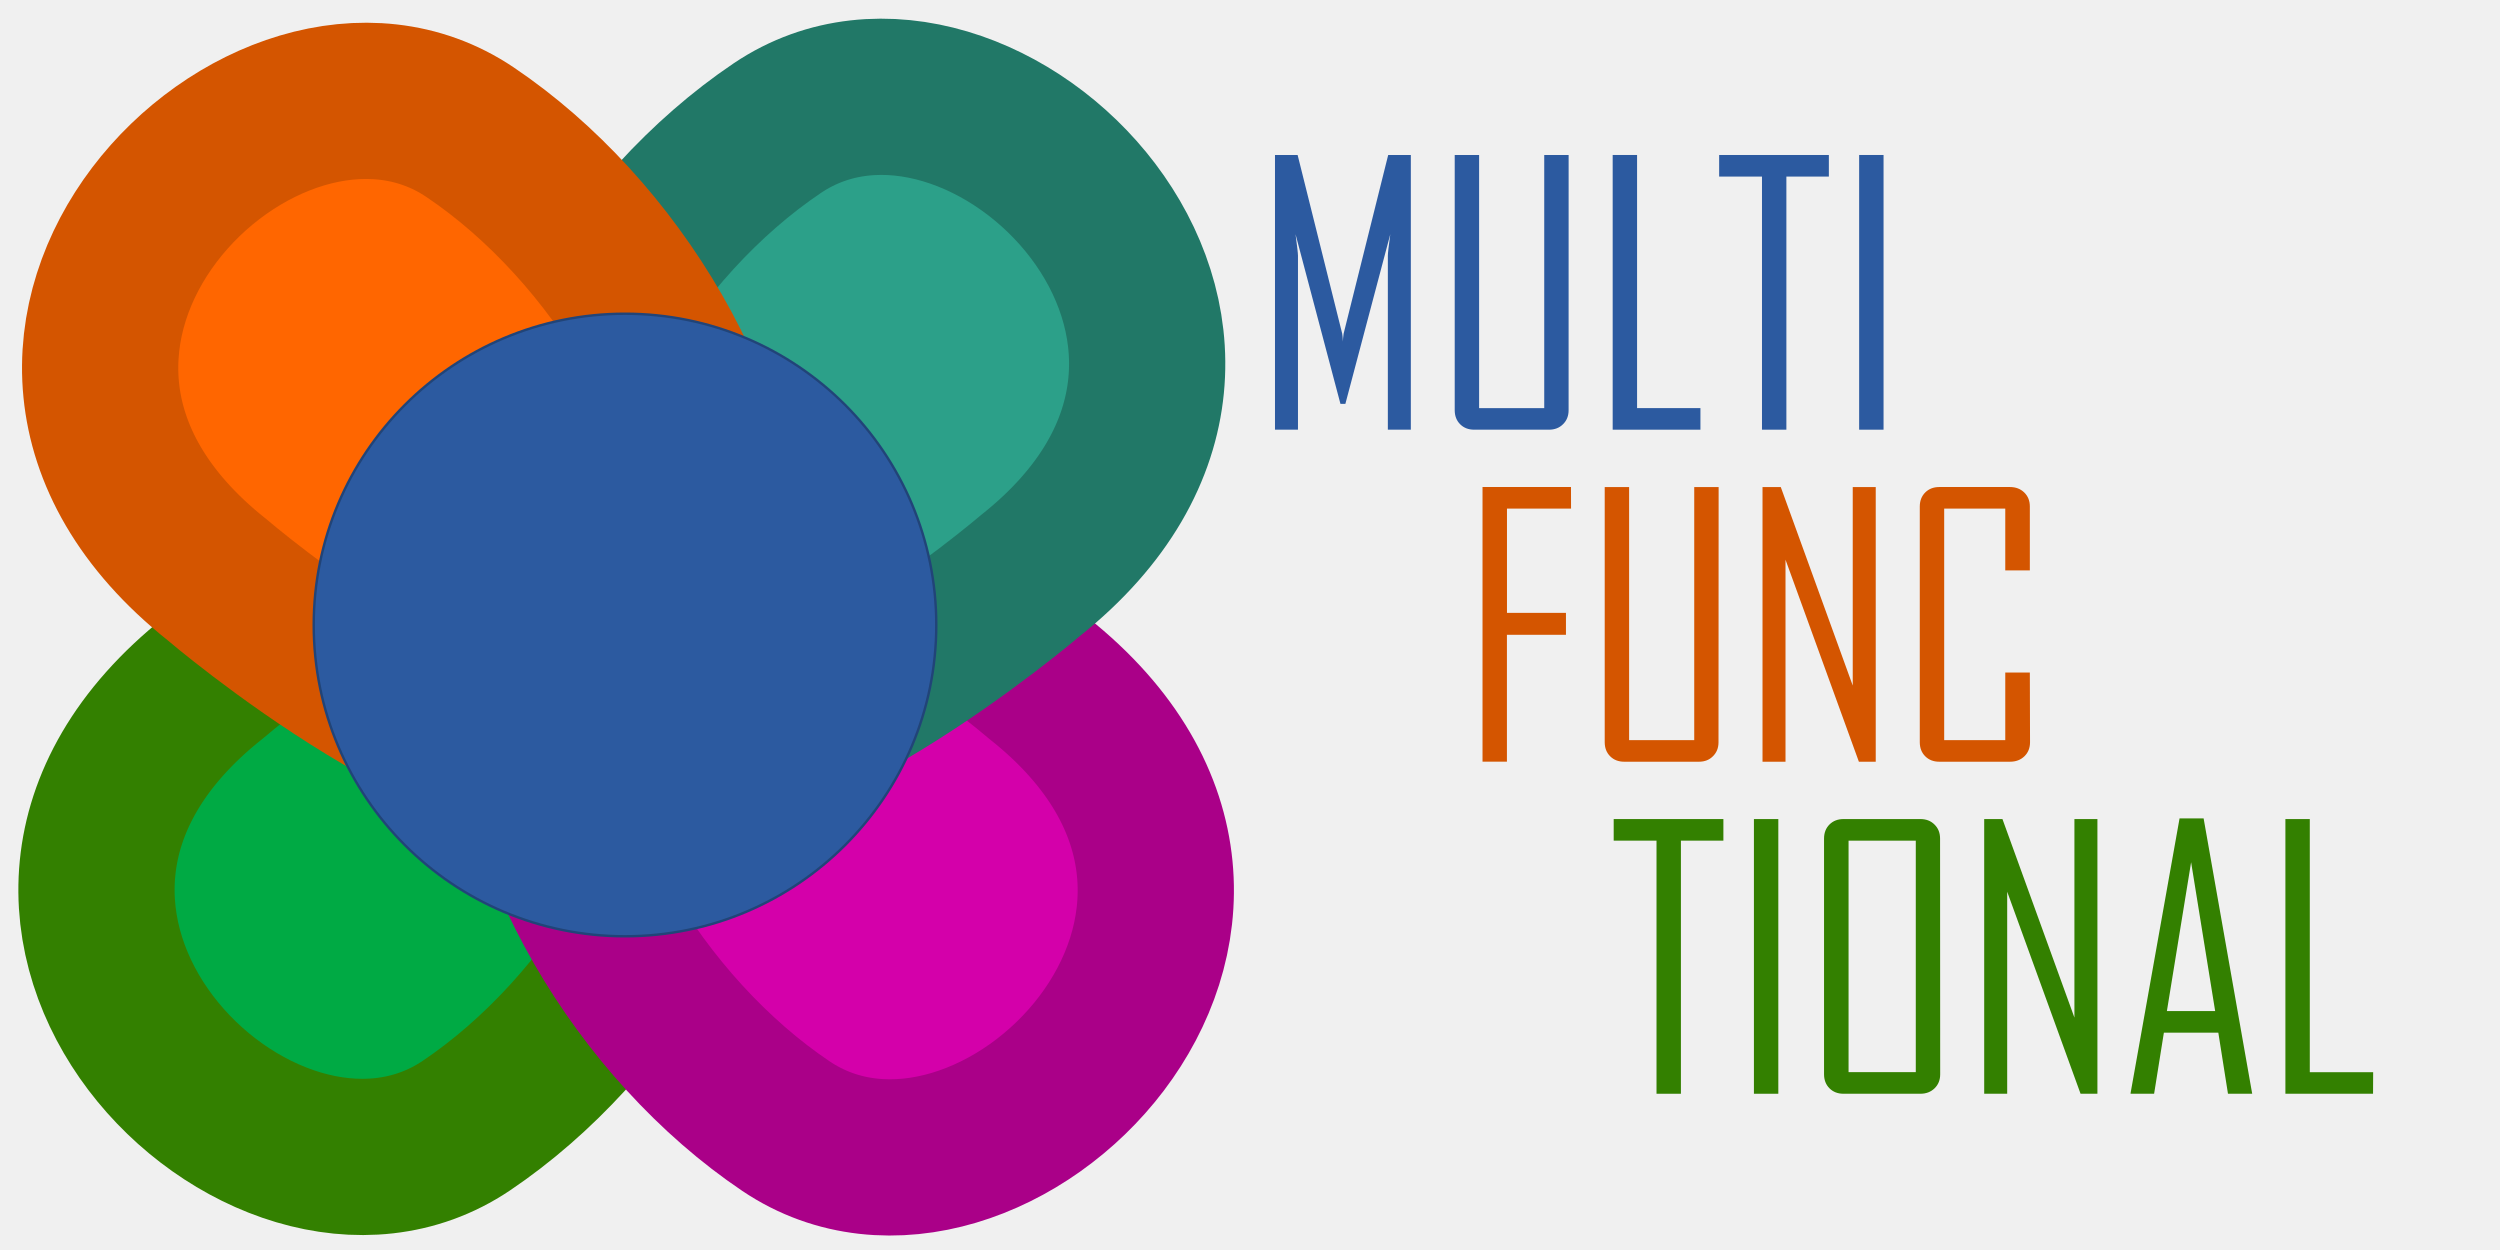
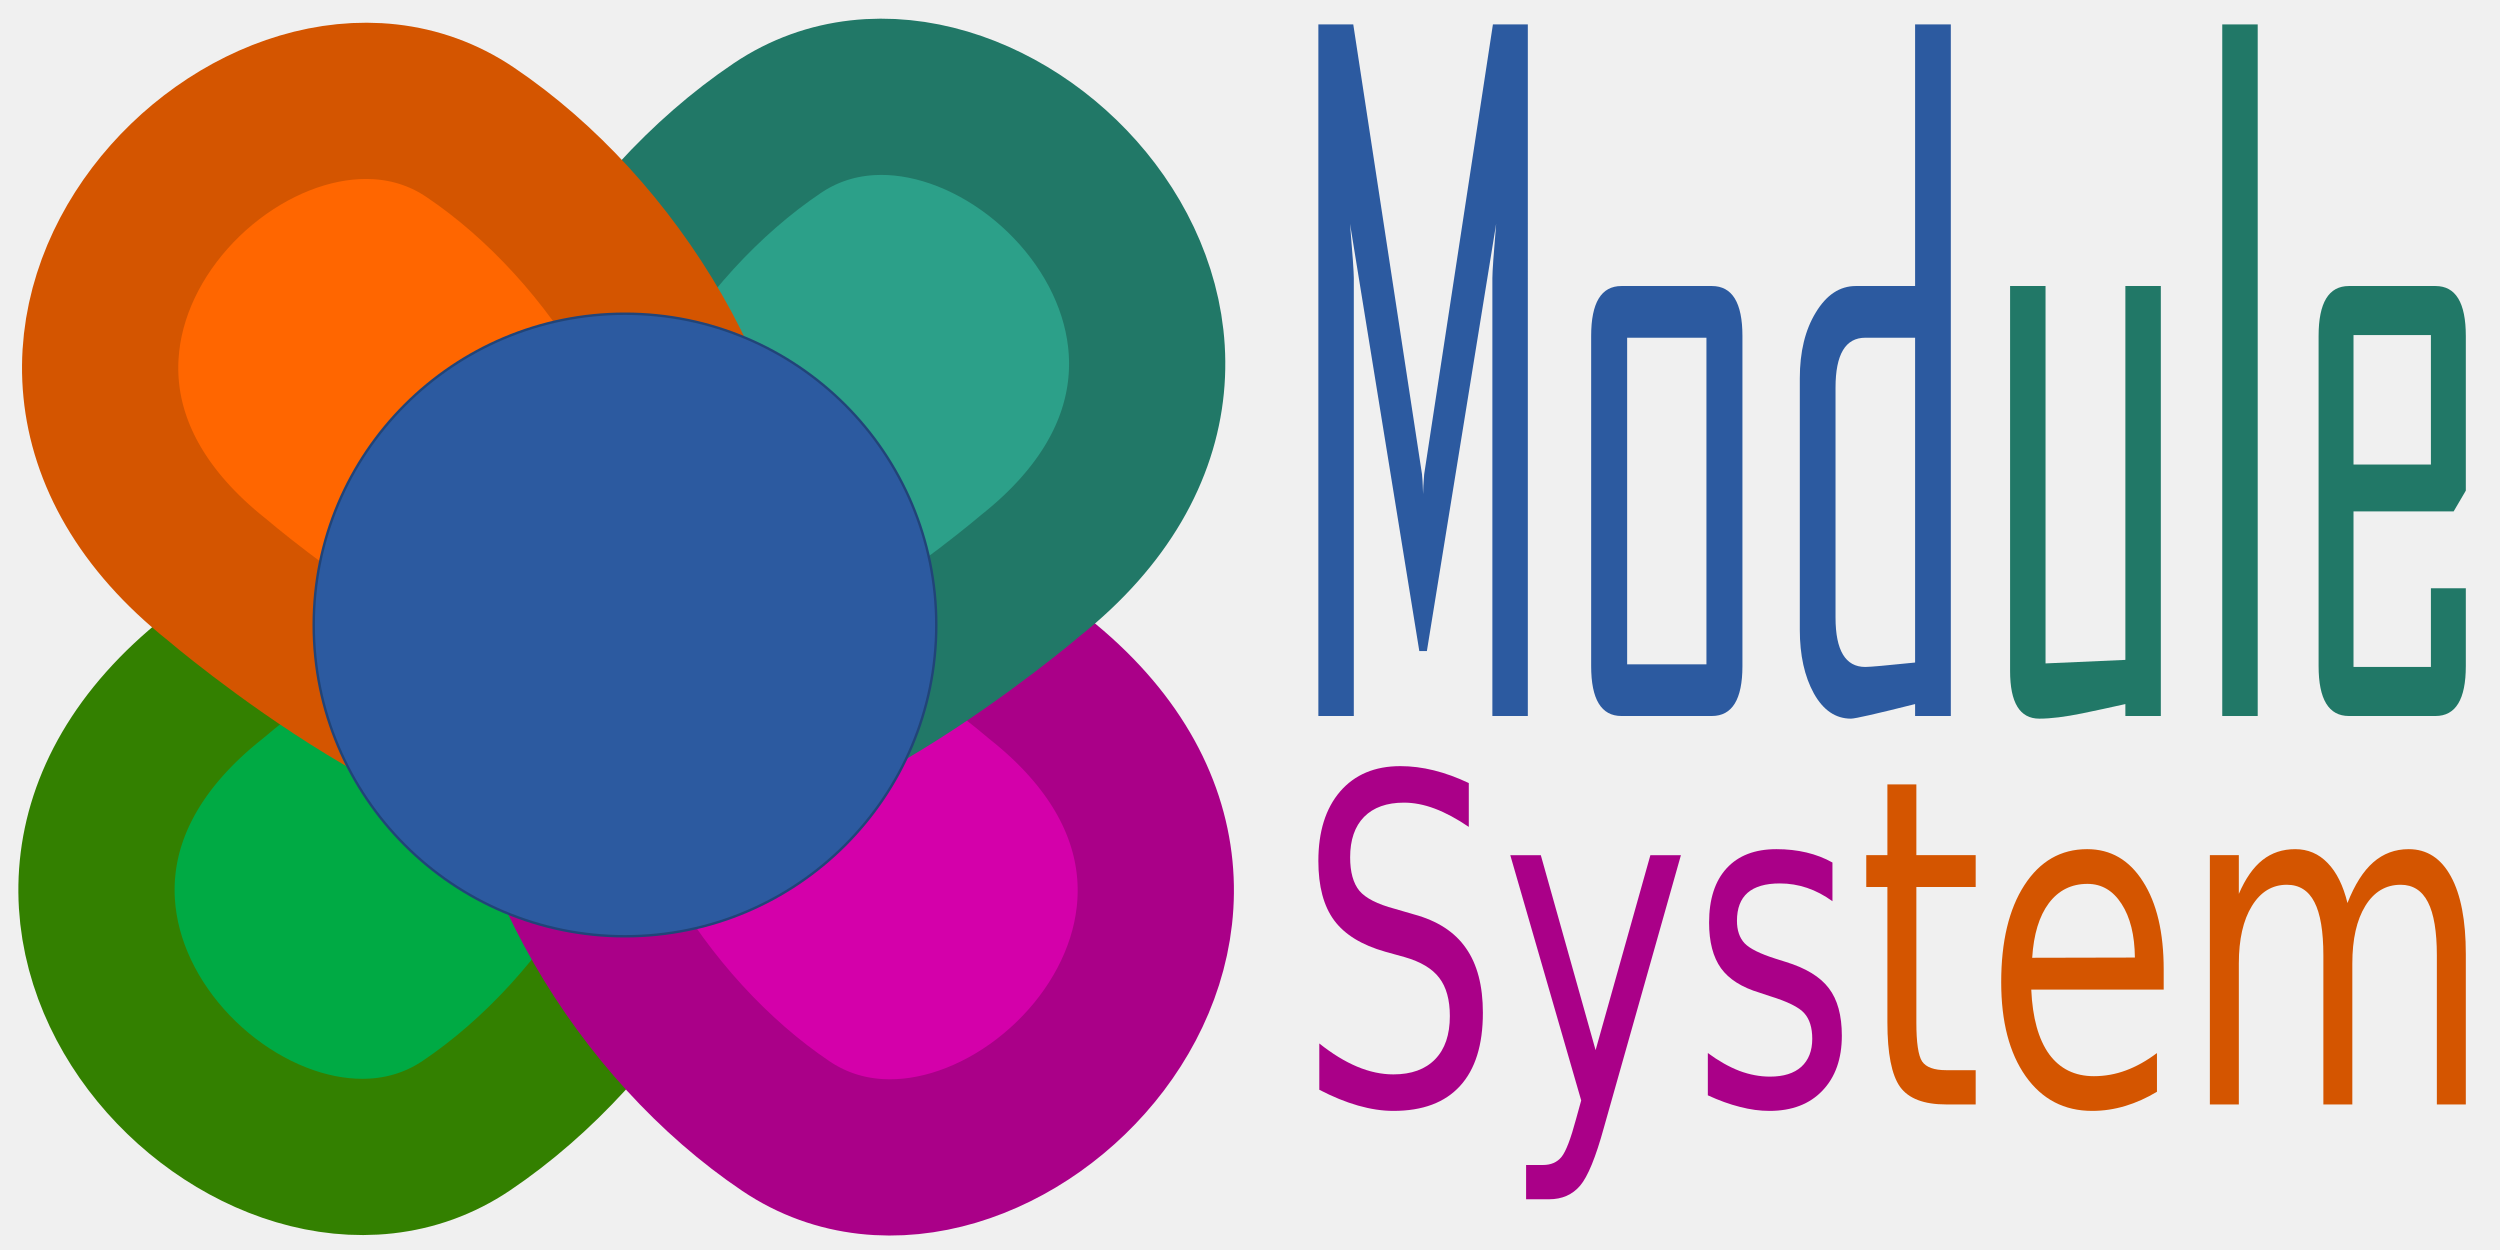
- <svg xmlns="http://www.w3.org/2000/svg" height="512" width="1024" version="1" viewBox="360 0 1024 512">
-   <defs>
-     <style>.cls-1{fill:#c6202f;}.cls-2{fill:#fff;}</style>
-     <style>.cls-1{fill:#c6202f;}.cls-2,.cls-4,.cls-5{fill:#fff;}.cls-3{fill:#d1d2d3;fill-rule:evenodd;}.cls-4{font-size:28.88px;font-family:Helvetica-8-Heavy;}.cls-5{font-size:16.84px;font-family:Helvetica-2-UltraLight;}</style>
+ <svg xmlns="http://www.w3.org/2000/svg" height="512" width="1024" version="1" viewBox="360 0 1024 512" id="svg59">
+   <defs id="defs8">
+     <style id="style4">.cls-1{fill:#c6202f;}.cls-2{fill:#fff;}</style>
+     <style id="style6">.cls-1{fill:#c6202f;}.cls-2,.cls-4,.cls-5{fill:#fff;}.cls-3{fill:#d1d2d3;fill-rule:evenodd;}.cls-4{font-size:28.88px;font-family:Helvetica-8-Heavy;}.cls-5{font-size:16.84px;font-family:Helvetica-2-UltraLight;}</style>
  </defs>
-   <g stroke-width="64">
-     <path stroke="#338000" d="m656.61 271.56c-0.543-26.916-16.398-60.963-42.125-68.914-58.373-18.041-167.17 75.156-167.17 75.156-122.73 97.621 19.934 239.65 103.71 183.25 58.997-39.715 107.04-117.21 105.59-189.5z" fill="#0a4" />
-     <path stroke="#a08" d="m576.33 271.76c0.543-26.916 16.398-60.963 42.125-68.914 58.373-18.041 167.17 75.156 167.17 75.156 122.73 97.621-19.934 239.65-103.71 183.25-58.997-39.715-107.04-117.21-105.59-189.5z" fill="#d400aa" />
-     <path stroke="#217867" d="m572.8 241.97c0.543 26.916 16.398 60.963 42.125 68.914 58.373 18.041 167.17-75.156 167.17-75.156 122.73-97.621-19.934-239.65-103.71-183.25-58.997 39.715-107.04 117.21-105.59 189.5z" fill="#2ca089" />
-     <path stroke="#d45500" d="m658.11 243.63c-0.543 26.916-16.398 60.963-42.125 68.914-58.373 18.041-167.17-75.156-167.17-75.156-122.73-97.621 19.934-239.65 103.71-183.25 58.997 39.715 107.04 117.21 105.59 189.5z" fill="#f60" />
+   <g stroke-width="64" id="g18">
+     <path stroke="#338000" d="m656.61 271.56c-0.543-26.916-16.398-60.963-42.125-68.914-58.373-18.041-167.17 75.156-167.17 75.156-122.73 97.621 19.934 239.65 103.71 183.25 58.997-39.715 107.04-117.21 105.59-189.5z" fill="#0a4" id="path10" />
+     <path stroke="#a08" d="m576.33 271.76c0.543-26.916 16.398-60.963 42.125-68.914 58.373-18.041 167.17 75.156 167.17 75.156 122.73 97.621-19.934 239.65-103.71 183.25-58.997-39.715-107.04-117.21-105.59-189.5z" fill="#d400aa" id="path12" />
+     <path stroke="#217867" d="m572.8 241.97c0.543 26.916 16.398 60.963 42.125 68.914 58.373 18.041 167.17-75.156 167.17-75.156 122.73-97.621-19.934-239.65-103.71-183.25-58.997 39.715-107.04 117.21-105.59 189.5z" fill="#2ca089" id="path14" />
+     <path stroke="#d45500" d="m658.11 243.63c-0.543 26.916-16.398 60.963-42.125 68.914-58.373 18.041-167.17-75.156-167.17-75.156-122.73-97.621 19.934-239.65 103.71-183.25 58.997 39.715 107.04 117.21 105.59 189.5z" fill="#f60" id="path16" />
  </g>
  <circle id="center" stroke="#214478" cy="256" cx="616" r="127.5" fill="#2c5aa0" />
-   <g stroke-width="3.681" font-size="147.24px" font-family="'Agency FB'" letter-spacing="0px" word-spacing="0px" font-stretch="condensed" font-weight="bold">
-     <g aria-label="MULTI" style="font-variant-ligatures:normal;font-variant-numeric:normal;font-variant-caps:normal;font-feature-settings:normal" fill="#2c5aa0">
-       <path style="font-variant-ligatures:normal;font-variant-numeric:normal;font-variant-caps:normal;font-feature-settings:normal" d="m937.88 176h-9.418v-71.247q0-1.51 1.006-8.843l-18.405 69.522h-2.013l-18.405-69.522q1.006 7.405 1.006 8.843v71.25h-9.418v-112.52h9.274l18.261 73.189q0.144 0.575 0.288 3.235 0-1.078 0.288-3.235l18.261-73.189h9.274z" />
-       <path style="font-variant-ligatures:normal;font-variant-numeric:normal;font-variant-caps:normal;font-feature-settings:normal" d="m1002.5 168.02q0 3.523-2.301 5.752-2.22 2.23-5.74 2.23h-30.627q-3.523 0-5.752-2.229-2.229-2.229-2.229-5.752v-104.54h9.993v103.68h26.673v-103.68h9.993z" />
-       <path style="font-variant-ligatures:normal;font-variant-numeric:normal;font-variant-caps:normal;font-feature-settings:normal" d="m1056.5 176h-35.947v-112.52h9.993v103.68h25.954z" />
-       <path style="font-variant-ligatures:normal;font-variant-numeric:normal;font-variant-caps:normal;font-feature-settings:normal" d="m1109.1 72.328h-17.398v103.67h-9.993v-103.67h-17.542v-8.843h44.934z" />
-       <path style="font-variant-ligatures:normal;font-variant-numeric:normal;font-variant-caps:normal;font-feature-settings:normal" d="m1131.5 176h-9.993v-112.52h9.993z" />
-     </g>
-     <g aria-label="FUNC" style="font-variant-ligatures:normal;font-variant-numeric:normal;font-variant-caps:normal;font-feature-settings:normal" fill="#d45500">
-       <path style="font-variant-ligatures:normal;font-variant-numeric:normal;font-variant-caps:normal;font-feature-settings:normal" d="m1003.5 208.33h-26.242v42.705h24.157v8.987h-24.18v51.97h-9.993v-112.51h36.235z" />
-       <path style="font-variant-ligatures:normal;font-variant-numeric:normal;font-variant-caps:normal;font-feature-settings:normal" d="m1063.9 304.02q0 3.523-2.301 5.752-2.2 2.23-5.7 2.23h-30.627q-3.523 0-5.752-2.229t-2.229-5.752v-104.53h9.993v103.67h26.673v-103.67h9.993z" />
-       <path style="font-variant-ligatures:normal;font-variant-numeric:normal;font-variant-caps:normal;font-feature-settings:normal" d="m1128.3 312h-6.902l-30.052-82.751v82.75h-9.418v-112.51h7.477l29.477 81.313v-81.313h9.418z" />
-       <path style="font-variant-ligatures:normal;font-variant-numeric:normal;font-variant-caps:normal;font-feature-settings:normal" d="m1191.5 304.02q0 3.523-2.301 5.752-2.3 2.23-5.9 2.23h-28.974q-3.523 0-5.752-2.229-2.229-2.229-2.229-5.752v-96.554q0-3.523 2.229-5.752 2.229-2.229 5.752-2.229h28.974q3.523 0 5.824 2.229t2.301 5.752v26.17h-10.065v-25.307h-25.019v94.829h25.019v-27.679h10.065z" />
-     </g>
-     <g aria-label="TIONAL" style="font-variant-ligatures:normal;font-variant-numeric:normal;font-variant-caps:normal;font-feature-settings:normal" fill="#338000">
-       <path style="font-variant-ligatures:normal;font-variant-numeric:normal;font-variant-caps:normal;font-feature-settings:normal" d="m1065.9 344.33h-17.398v103.67h-9.993v-103.67h-17.542v-8.843h44.934z" />
-       <path style="font-variant-ligatures:normal;font-variant-numeric:normal;font-variant-caps:normal;font-feature-settings:normal" d="m1088.4 448h-9.993v-112.51h9.993z" />
-       <path style="font-variant-ligatures:normal;font-variant-numeric:normal;font-variant-caps:normal;font-feature-settings:normal" d="m1154.7 440.02q0 3.523-2.301 5.752-2.3 2.23-5.8 2.23h-31.49q-3.523 0-5.752-2.229-2.229-2.229-2.229-5.752v-96.554q0-3.523 2.229-5.752 2.229-2.229 5.752-2.229h31.49q3.523 0 5.752 2.229 2.301 2.229 2.301 5.752zm-9.993-0.863v-94.829h-27.536v94.829z" />
-       <path style="font-variant-ligatures:normal;font-variant-numeric:normal;font-variant-caps:normal;font-feature-settings:normal" d="m1219.1 448h-6.902l-30.052-82.751v82.75h-9.418v-112.51h7.477l29.477 81.313v-81.313h9.418z" />
-       <path style="font-variant-ligatures:normal;font-variant-numeric:normal;font-variant-caps:normal;font-feature-settings:normal" d="m1282.5 448h-9.921l-3.954-25.019h-22.3l-4 25.02h-9.634v-0.288l20.058-112.51h9.85zm-15.17-33.862-9.85-60.967-9.921 60.967z" />
-       <path style="font-variant-ligatures:normal;font-variant-numeric:normal;font-variant-caps:normal;font-feature-settings:normal" d="m1332 448h-35.9v-112.51h9.993v103.67h25.954z" />
+   <g stroke-width="3.681" font-size="147.24px" font-family="'Agency FB'" letter-spacing="0px" word-spacing="0px" font-stretch="condensed" font-weight="bold" id="g57" transform="translate(0,-10.00001)">
+     <g transform="translate(17.8273,146.8969)" id="g904" fill="#2c5aa0" style="font-variant-ligatures:normal;font-variant-caps:normal;font-variant-numeric:normal;font-feature-settings:normal" aria-label="MULTI">
+       <g aria-label="Module" transform="scale(0.7825605,1.277856)" id="text902" style="font-style:normal;font-variant:normal;font-weight:bold;font-stretch:condensed;font-size:290.098px;line-height:39.854px;font-family:'Agency FB';-inkscape-font-specification:'Agency FB, Bold Condensed';font-variant-ligatures:normal;font-variant-caps:normal;font-variant-numeric:normal;font-variant-east-asian:normal;letter-spacing:0px;word-spacing:0px;fill:#2c5aa0;fill-opacity:1;stroke:none;stroke-width:1px;stroke-linecap:butt;stroke-linejoin:miter;stroke-opacity:1">
+         <path d="m 1236.927,122.376 h -18.556 V -17.999 q 0,-2.975 1.983,-17.423 l -36.262,136.975 h -3.966 L 1143.863,-35.422 q 1.983,14.59 1.983,17.423 V 122.376 H 1127.29 V -99.305 h 18.273 l 35.979,144.199 q 0.283,1.133 0.567,6.374 0,-2.125 0.567,-6.374 l 35.979,-144.199 h 18.273 z" style="font-style:normal;font-variant:normal;font-weight:bold;font-stretch:condensed;font-size:290.098px;font-family:'Agency FB';-inkscape-font-specification:'Agency FB, Bold Condensed';font-variant-ligatures:normal;font-variant-caps:normal;font-variant-numeric:normal;font-variant-east-asian:normal;stroke-width:1px" id="path2825" />
+         <path d="m 1349.255,106.37 q 0,16.006 -16.006,16.006 h -47.311 q -15.865,0 -15.865,-16.006 V 0.557 q 0,-16.006 15.865,-16.006 h 47.311 q 16.006,0 16.006,16.006 z m -18.839,-0.567 V 1.124 H 1288.912 V 105.803 Z" style="font-style:normal;font-variant:normal;font-weight:bold;font-stretch:condensed;font-size:290.098px;font-family:'Agency FB';-inkscape-font-specification:'Agency FB, Bold Condensed';font-variant-ligatures:normal;font-variant-caps:normal;font-variant-numeric:normal;font-variant-east-asian:normal;stroke-width:1px" id="path2827" />
+         <path d="m 1458.325,122.376 h -18.698 v -3.825 q -30.313,4.674 -33.571,4.674 -12.04,0 -19.406,-8.074 -7.366,-8.216 -7.366,-20.398 V 14.156 q 0,-12.748 8.357,-21.106 8.357,-8.499 20.964,-8.499 h 31.021 v -83.856 h 18.698 z M 1439.627,105.236 V 1.124 h -26.064 q -15.581,0 -15.581,16.006 v 73.658 q 0,15.865 15.581,15.865 3.683,0 26.064,-1.417 z" style="font-style:normal;font-variant:normal;font-weight:bold;font-stretch:condensed;font-size:290.098px;font-family:'Agency FB';-inkscape-font-specification:'Agency FB, Bold Condensed';font-variant-ligatures:normal;font-variant-caps:normal;font-variant-numeric:normal;font-variant-east-asian:normal;stroke-width:1px" id="path2829" />
+         <path d="m 1568.245,122.376 h -18.556 v -3.825 q -11.332,1.558 -22.522,2.975 -13.598,1.7 -22.522,1.7 -15.298,0 -15.298,-15.298 V -15.449 h 18.556 V 105.52 l 41.787,-1.133 V -15.449 h 18.556 z" style="font-style:normal;font-variant:normal;font-weight:bold;font-stretch:condensed;font-size:290.098px;font-family:'Agency FB';-inkscape-font-specification:'Agency FB, Bold Condensed';font-variant-ligatures:normal;font-variant-caps:normal;font-variant-numeric:normal;font-variant-east-asian:normal;stroke-width:1px;fill:#217867;fill-opacity:1" id="path2831" />
+         <path d="m 1618.955,122.376 h -18.556 V -99.305 h 18.556 z" style="font-style:normal;font-variant:normal;font-weight:bold;font-stretch:condensed;font-size:290.098px;font-family:'Agency FB';-inkscape-font-specification:'Agency FB, Bold Condensed';font-variant-ligatures:normal;font-variant-caps:normal;font-variant-numeric:normal;font-variant-east-asian:normal;stroke-width:1px;fill:#217867;fill-opacity:1" id="path2833" />
+         <path d="m 1727.883,106.37 q 0,16.006 -15.865,16.006 h -45.328 q -15.865,0 -15.865,-16.006 V 0.557 q 0,-16.006 15.865,-16.006 h 45.328 q 15.865,0 15.865,16.006 V 50.135 l -6.374,6.658 h -52.41 v 49.861 h 40.512 V 81.439 h 18.273 z M 1709.611,41.777 V 0.274 H 1669.099 V 41.777 Z" style="font-style:normal;font-variant:normal;font-weight:bold;font-stretch:condensed;font-size:290.098px;font-family:'Agency FB';-inkscape-font-specification:'Agency FB, Bold Condensed';font-variant-ligatures:normal;font-variant-caps:normal;font-variant-numeric:normal;font-variant-east-asian:normal;stroke-width:1px;fill:#217867;fill-opacity:1" id="path2835" />
+       </g>
+       <g aria-label="System" transform="scale(0.8386476,1.192396)" id="text908" style="font-style:normal;font-variant:normal;font-weight:normal;font-stretch:normal;font-size:156.583px;line-height:30.977px;font-family:'Bitstream Vera Sans';-inkscape-font-specification:'Bitstream Vera Sans, Normal';font-variant-ligatures:normal;font-variant-caps:normal;font-variant-numeric:normal;font-variant-east-asian:normal;letter-spacing:0px;word-spacing:0px;fill:#2c5aa0;fill-opacity:1;stroke:none;stroke-width:1px;stroke-linecap:butt;stroke-linejoin:miter;stroke-opacity:1">
+         <path d="m 1125.374,154.177 v 15.062 q -8.793,-4.205 -16.591,-6.269 -7.799,-2.064 -15.062,-2.064 -12.615,0 -19.496,4.893 -6.805,4.893 -6.805,13.915 0,7.569 4.511,11.468 4.587,3.823 17.279,6.193 l 9.328,1.911 q 17.279,3.288 25.46,11.621 8.257,8.257 8.257,22.172 0,16.591 -11.163,25.154 -11.086,8.563 -32.571,8.563 -8.104,0 -17.279,-1.835 -9.098,-1.835 -18.885,-5.428 v -15.903 q 9.404,5.276 18.426,7.951 9.022,2.676 17.738,2.676 13.227,0 20.414,-5.199 7.187,-5.199 7.187,-14.833 0,-8.41 -5.199,-13.151 -5.123,-4.74 -16.897,-7.11 l -9.404,-1.835 q -17.279,-3.441 -25.001,-10.78 -7.722,-7.34 -7.722,-20.414 0,-15.138 10.627,-23.854 10.704,-8.716 29.436,-8.716 8.028,0 16.362,1.453 8.334,1.453 17.05,4.358 z" style="font-style:normal;font-variant:normal;font-weight:normal;font-stretch:normal;font-size:156.583px;font-family:'Bitstream Vera Sans';-inkscape-font-specification:'Bitstream Vera Sans, Normal';font-variant-ligatures:normal;font-variant-caps:normal;font-variant-numeric:normal;font-variant-east-asian:normal;stroke-width:1px;fill:#aa0088;fill-opacity:1" id="path2838" />
+         <path d="m 1191.356,272.532 q -5.964,15.291 -11.621,19.955 -5.658,4.664 -15.138,4.664 h -11.239 v -11.774 h 8.257 q 5.811,0 9.022,-2.752 3.211,-2.752 7.11,-12.998 l 2.523,-6.422 -34.635,-84.255 h 14.909 l 26.76,66.976 26.76,-66.976 h 14.909 z" style="font-style:normal;font-variant:normal;font-weight:normal;font-stretch:normal;font-size:156.583px;font-family:'Bitstream Vera Sans';-inkscape-font-specification:'Bitstream Vera Sans, Normal';font-variant-ligatures:normal;font-variant-caps:normal;font-variant-numeric:normal;font-variant-east-asian:normal;stroke-width:1px;fill:#aa0088;fill-opacity:1" id="path2840" />
+         <path d="m 1302.982,181.472 v 13.303 q -5.964,-3.058 -12.386,-4.587 -6.422,-1.529 -13.303,-1.529 -10.475,0 -15.75,3.211 -5.199,3.211 -5.199,9.634 0,4.893 3.746,7.722 3.746,2.752 15.062,5.276 l 4.817,1.07 q 14.986,3.211 21.255,9.098 6.346,5.811 6.346,16.285 0,11.927 -9.481,18.885 -9.404,6.958 -25.919,6.958 -6.881,0 -14.374,-1.376 -7.416,-1.3 -15.674,-3.976 v -14.527 q 7.799,4.052 15.368,6.117 7.569,1.988 14.986,1.988 9.939,0 15.291,-3.364 5.352,-3.441 5.352,-9.634 0,-5.734 -3.899,-8.793 -3.823,-3.058 -16.897,-5.887 l -4.893,-1.147 q -13.074,-2.752 -18.885,-8.41 -5.811,-5.734 -5.811,-15.674 0,-12.08 8.563,-18.655 8.563,-6.575 24.313,-6.575 7.799,0 14.68,1.147 6.881,1.147 12.692,3.441 z" style="font-style:normal;font-variant:normal;font-weight:normal;font-stretch:normal;font-size:156.583px;font-family:'Bitstream Vera Sans';-inkscape-font-specification:'Bitstream Vera Sans, Normal';font-variant-ligatures:normal;font-variant-caps:normal;font-variant-numeric:normal;font-variant-east-asian:normal;stroke-width:1px;fill:#aa0088;fill-opacity:1" id="path2842" />
+         <path d="m 1343.963,154.636 v 24.313 h 28.977 v 10.933 h -28.977 v 46.486 q 0,10.475 2.829,13.456 2.905,2.982 11.698,2.982 h 14.45 v 11.774 h -14.45 q -16.285,0 -22.478,-6.04 -6.193,-6.117 -6.193,-22.172 v -46.486 h -10.322 v -10.933 h 10.322 v -24.313 z" style="font-style:normal;font-variant:normal;font-weight:normal;font-stretch:normal;font-size:156.583px;font-family:'Bitstream Vera Sans';-inkscape-font-specification:'Bitstream Vera Sans, Normal';font-variant-ligatures:normal;font-variant-caps:normal;font-variant-numeric:normal;font-variant-east-asian:normal;stroke-width:1px;fill:#d45500;fill-opacity:1" id="path2844" />
+         <path d="m 1464.764,218.248 v 6.881 h -64.682 q 0.917,14.527 8.716,22.172 7.875,7.569 21.867,7.569 8.104,0 15.674,-1.988 7.646,-1.988 15.138,-5.964 v 13.303 q -7.569,3.211 -15.521,4.893 -7.952,1.682 -16.132,1.682 -20.49,0 -32.494,-11.927 -11.927,-11.927 -11.927,-32.265 0,-21.026 11.316,-33.335 11.392,-12.386 30.659,-12.386 17.279,0 27.295,11.163 10.092,11.086 10.092,30.2 z m -14.068,-4.129 q -0.153,-11.545 -6.499,-18.426 -6.269,-6.881 -16.668,-6.881 -11.774,0 -18.885,6.652 -7.034,6.652 -8.104,18.732 z" style="font-style:normal;font-variant:normal;font-weight:normal;font-stretch:normal;font-size:156.583px;font-family:'Bitstream Vera Sans';-inkscape-font-specification:'Bitstream Vera Sans, Normal';font-variant-ligatures:normal;font-variant-caps:normal;font-variant-numeric:normal;font-variant-east-asian:normal;stroke-width:1px;fill:#d45500;fill-opacity:1" id="path2846" />
+         <path d="m 1554.524,195.387 q 5.276,-9.481 12.615,-13.992 7.34,-4.511 17.279,-4.511 13.38,0 20.643,9.404 7.263,9.328 7.263,26.607 v 51.685 h -14.145 v -51.226 q 0,-12.31 -4.358,-18.273 -4.358,-5.964 -13.303,-5.964 -10.933,0 -17.279,7.263 -6.346,7.263 -6.346,19.802 v 48.397 h -14.145 v -51.226 q 0,-12.386 -4.358,-18.273 -4.358,-5.964 -13.456,-5.964 -10.78,0 -17.126,7.34 -6.346,7.263 -6.346,19.726 v 48.397 h -14.144 v -85.631 h 14.144 v 13.303 q 4.817,-7.875 11.545,-11.621 6.728,-3.746 15.979,-3.746 9.328,0 15.826,4.74 6.575,4.74 9.71,13.762 z" style="font-style:normal;font-variant:normal;font-weight:normal;font-stretch:normal;font-size:156.583px;font-family:'Bitstream Vera Sans';-inkscape-font-specification:'Bitstream Vera Sans, Normal';font-variant-ligatures:normal;font-variant-caps:normal;font-variant-numeric:normal;font-variant-east-asian:normal;stroke-width:1px;fill:#d45500;fill-opacity:1" id="path2848" />
+       </g>
    </g>
  </g>
</svg>
